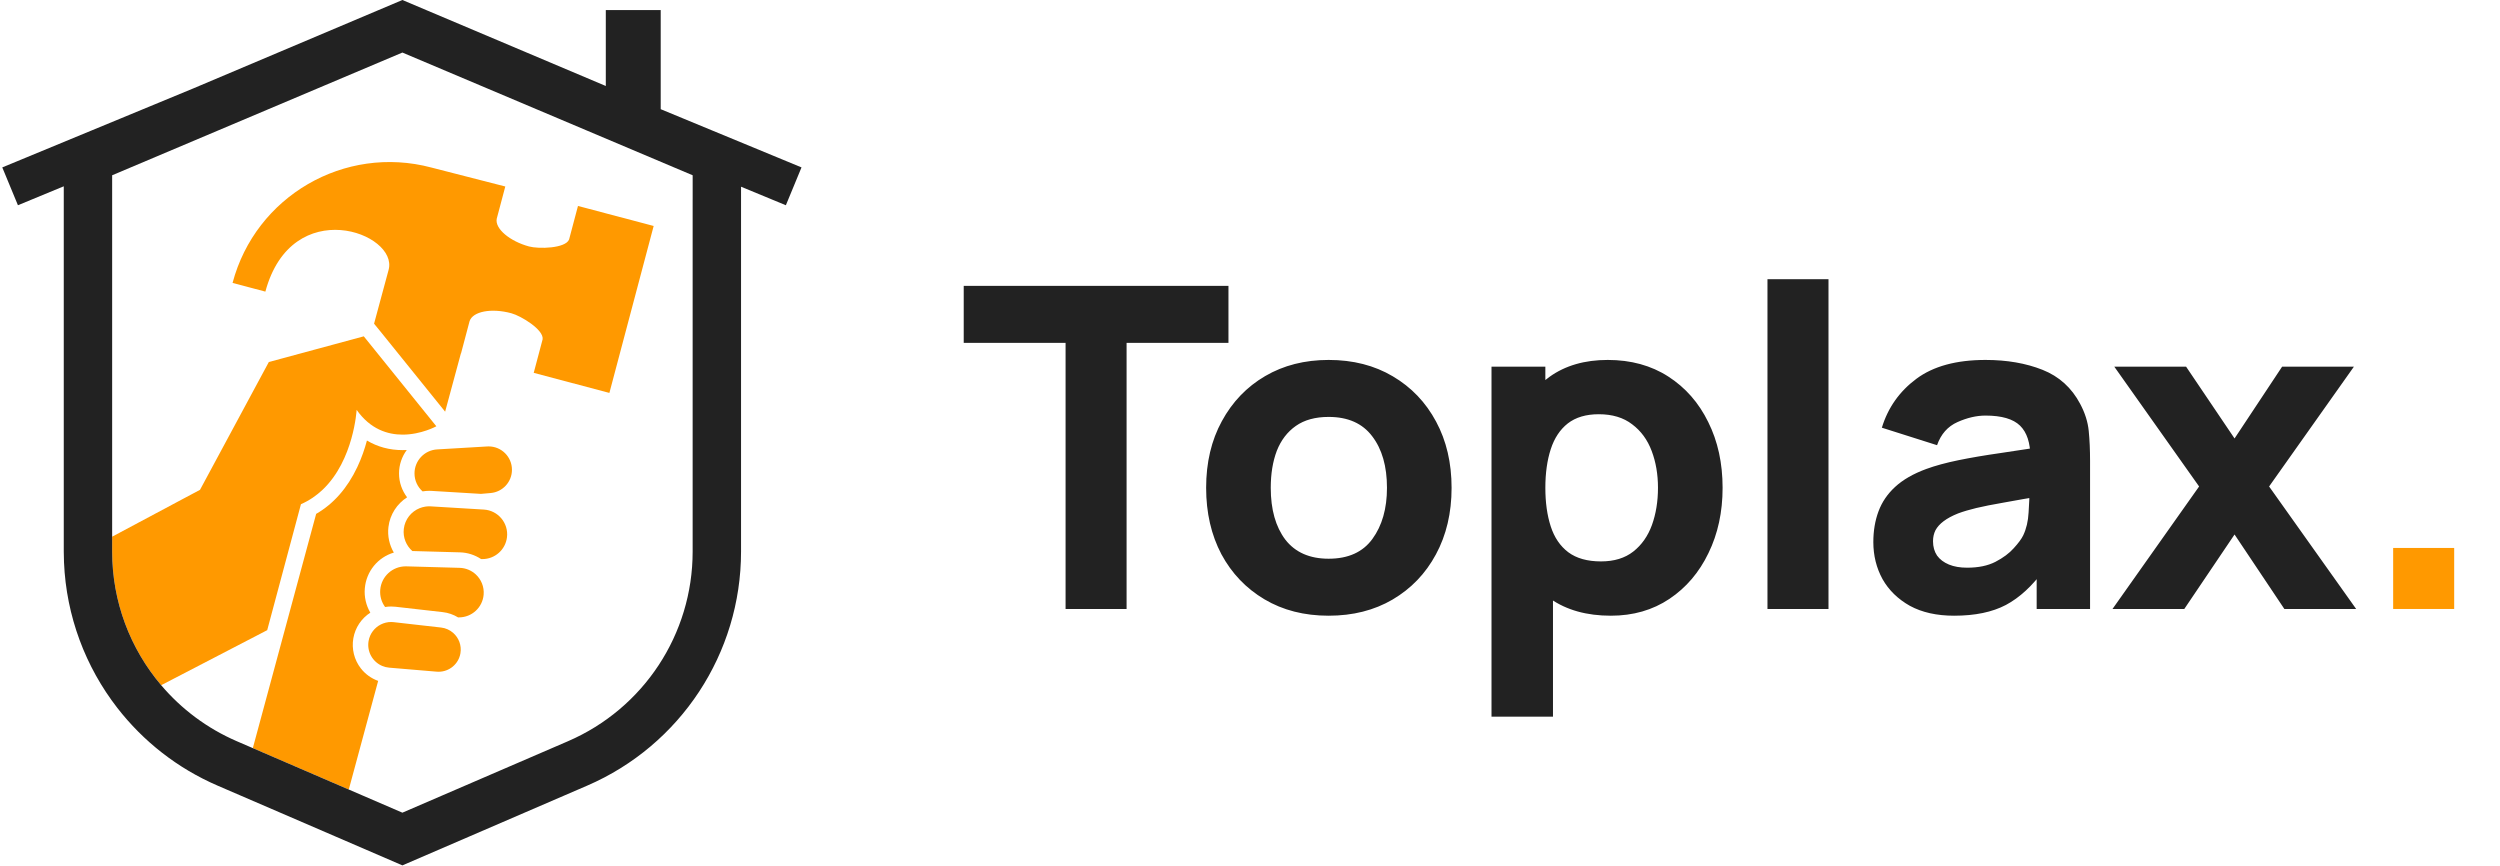
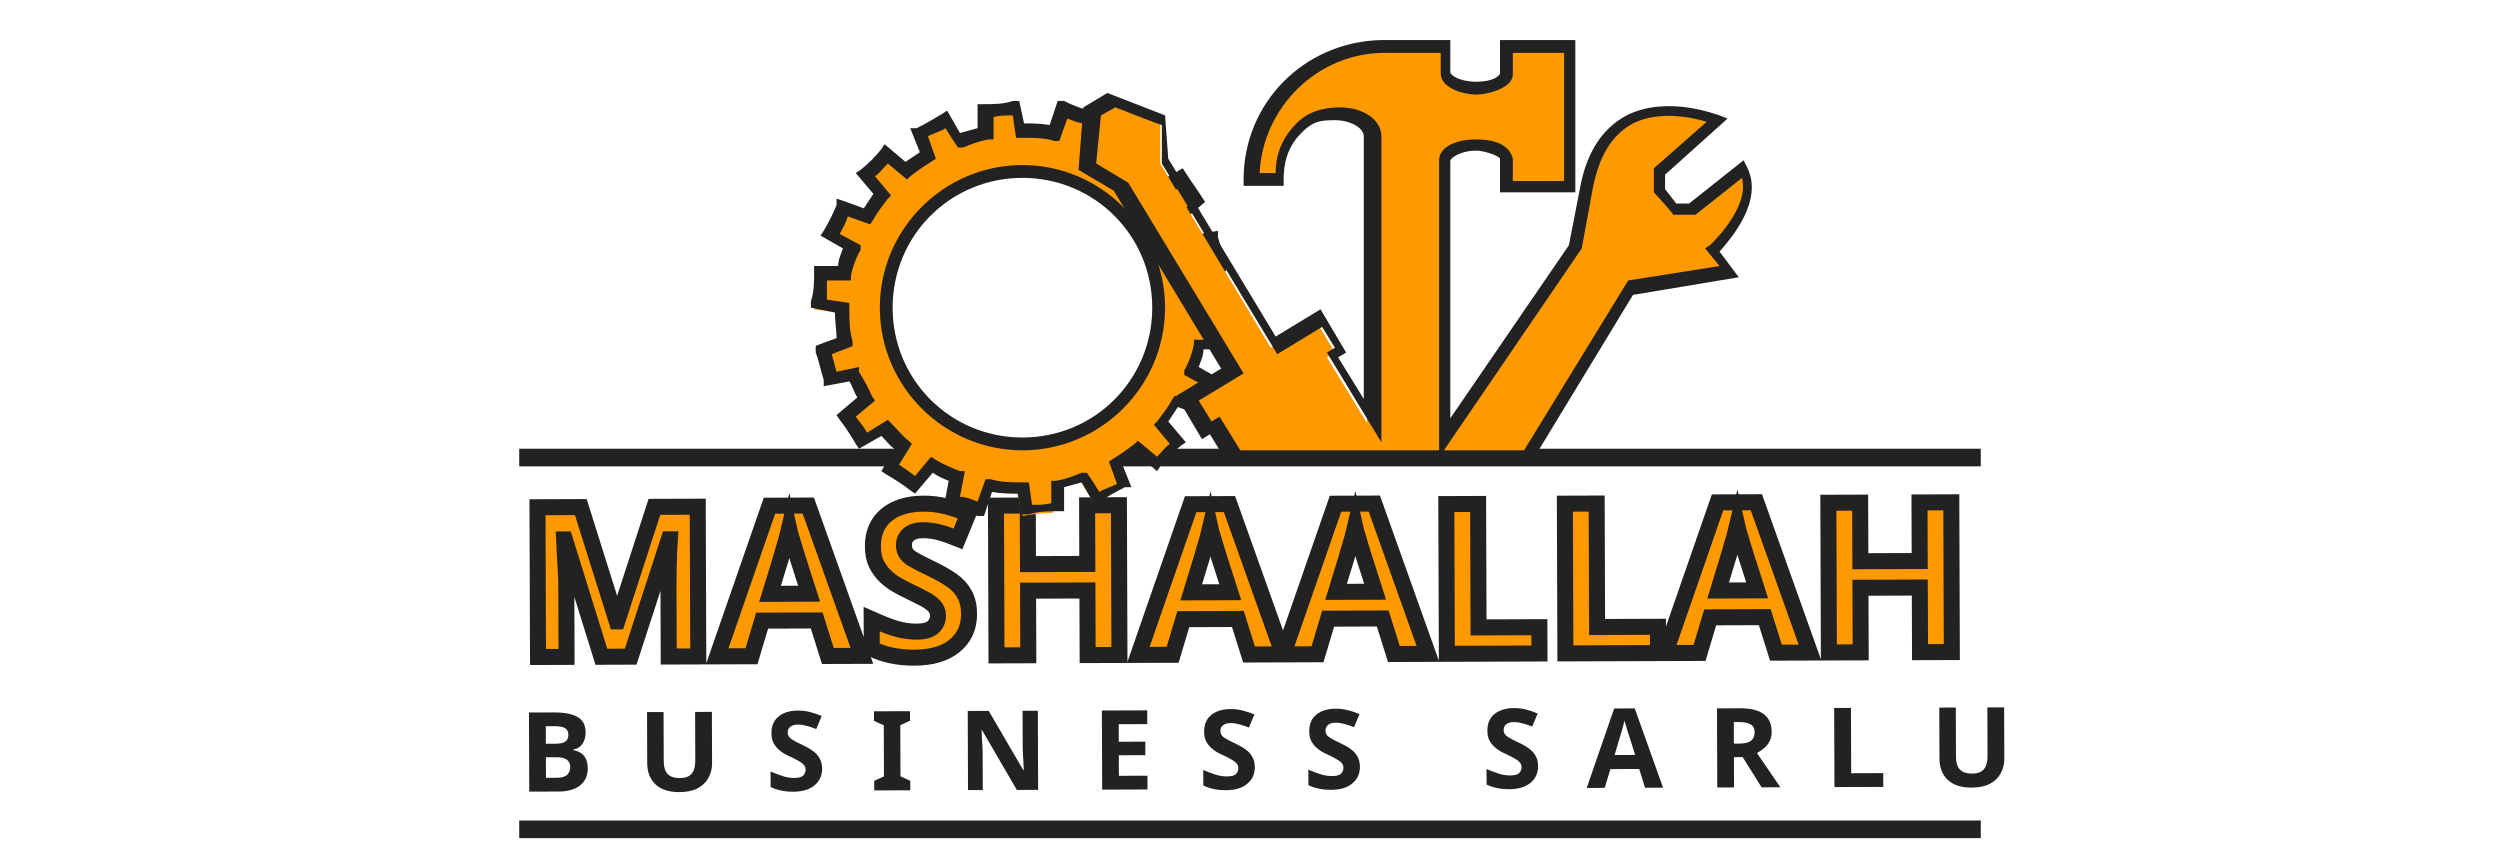
- <svg xmlns="http://www.w3.org/2000/svg" width="156" height="54" viewBox="0 0 156 54" fill="none">
-   <path d="M22.512 41.702C22.102 41.172 21.934 40.49 22.048 39.831C22.167 39.15 22.563 38.582 23.108 38.23C22.842 37.775 22.718 37.245 22.765 36.712C22.858 35.636 23.592 34.773 24.575 34.481C24.295 34.003 24.172 33.441 24.239 32.884C24.333 32.099 24.778 31.433 25.403 31.032C25.088 30.618 24.899 30.102 24.899 29.543C24.899 28.997 25.079 28.491 25.382 28.08C25.297 28.084 25.21 28.087 25.122 28.087C24.305 28.087 23.556 27.884 22.897 27.489C22.761 27.999 22.569 28.569 22.299 29.14C21.674 30.465 20.804 31.447 19.728 32.066L15.776 46.683L21.764 49.267L23.597 42.488C23.172 42.335 22.792 42.065 22.512 41.702Z" fill="#FF9900" />
-   <path d="M40.788 14.101L38.691 13.544L38.691 13.547L36.066 12.851L35.51 14.947C35.281 15.506 33.613 15.542 33.014 15.38C31.828 15.059 30.868 14.276 30.997 13.646L31.53 11.637L26.913 10.453C21.5 9.017 15.948 12.241 14.512 17.654L16.559 18.197C18.215 12.068 24.872 14.537 24.25 16.837L23.685 18.927L23.342 20.198L23.718 20.658L27.726 25.627L27.776 25.689L28.76 22.05L28.768 22.052L29.201 20.42L29.201 20.419L29.301 20.042C29.501 19.431 30.661 19.209 31.909 19.547C32.508 19.709 33.938 20.571 33.86 21.17L33.304 23.266L38.026 24.518L40.788 14.104L40.788 14.101Z" fill="#FF9900" />
-   <path d="M30.491 27.856C30.462 27.856 30.433 27.857 30.403 27.859C29.517 27.912 28.407 27.977 27.505 28.03C27.429 28.034 27.352 28.039 27.279 28.043C26.485 28.089 25.865 28.747 25.865 29.542C25.865 29.991 26.061 30.389 26.369 30.663C26.503 30.641 26.639 30.627 26.779 30.627C26.787 30.627 26.795 30.628 26.803 30.628C26.847 30.629 26.891 30.63 26.936 30.632C27.854 30.688 29.032 30.759 30.011 30.818L30.616 30.765C31.369 30.699 31.946 30.069 31.946 29.314C31.946 28.504 31.289 27.856 30.491 27.856Z" fill="#FF9900" />
-   <path d="M30.193 31.797C30.138 31.794 30.08 31.791 30.024 31.787C29.032 31.728 27.817 31.654 26.877 31.597C26.844 31.595 26.812 31.594 26.779 31.594C26.697 31.594 26.616 31.602 26.536 31.614C26.415 31.633 26.297 31.665 26.186 31.71C25.662 31.921 25.269 32.403 25.198 32.999C25.133 33.544 25.351 34.051 25.73 34.385C25.749 34.385 25.767 34.386 25.787 34.386C26.714 34.412 27.818 34.443 28.707 34.467C29.178 34.48 29.633 34.63 30.021 34.886L30.052 34.886C30.069 34.887 30.085 34.887 30.101 34.887C30.881 34.887 31.543 34.304 31.636 33.524C31.741 32.641 31.081 31.851 30.193 31.797Z" fill="#FF9900" />
-   <path d="M28.68 35.433C27.714 35.407 26.498 35.373 25.527 35.345C25.485 35.344 25.442 35.343 25.401 35.342C25.387 35.341 25.373 35.341 25.36 35.34C25.344 35.34 25.329 35.34 25.314 35.34C24.49 35.34 23.799 35.97 23.727 36.796C23.692 37.199 23.81 37.577 24.03 37.877C24.153 37.857 24.277 37.846 24.404 37.846C24.495 37.846 24.586 37.851 24.677 37.861C24.73 37.867 24.787 37.874 24.842 37.88C25.703 37.978 26.777 38.1 27.631 38.197C27.971 38.235 28.295 38.35 28.583 38.525H28.639C29.441 38.524 30.109 37.911 30.179 37.112C30.222 36.614 30.025 36.154 29.686 35.841C29.421 35.598 29.071 35.444 28.68 35.433Z" fill="#FF9900" />
-   <path d="M28.278 39.492C28.074 39.313 27.814 39.191 27.522 39.158C27.123 39.113 26.675 39.062 26.223 39.011C25.654 38.946 25.079 38.881 24.587 38.825C24.58 38.824 24.573 38.823 24.567 38.822C24.524 38.817 24.481 38.816 24.438 38.815C24.427 38.815 24.415 38.813 24.404 38.813C24.176 38.813 23.958 38.869 23.763 38.967C23.374 39.164 23.08 39.535 23 39.996C22.883 40.667 23.256 41.303 23.849 41.554C23.984 41.611 24.13 41.649 24.285 41.662L27.249 41.912C27.289 41.916 27.328 41.917 27.367 41.917C28.034 41.917 28.614 41.438 28.73 40.77C28.816 40.275 28.627 39.799 28.278 39.492Z" fill="#FF9900" />
-   <path d="M18.475 32.599L18.624 32.041L18.779 31.462C19.308 31.231 19.755 30.917 20.136 30.555C22.082 28.706 22.254 25.575 22.254 25.575C23.107 26.785 24.187 27.121 25.122 27.121C26.287 27.121 27.228 26.6 27.228 26.6L22.717 21.008L22.7 20.987L16.775 22.59L12.481 30.564L11.976 30.834L11.47 31.103L6.998 33.488V34.421C6.998 37.541 8.121 40.475 10.057 42.757L16.674 39.322L18.475 32.599Z" fill="#FF9900" />
-   <path d="M41.228 6.813V0.63H37.802V5.366L25.11 0L12.048 5.523L0.142 10.446L1.119 12.807L3.979 11.625V12.45V27.196V34.421C3.979 34.645 3.985 34.867 3.994 35.09C4.135 38.45 5.331 41.61 7.323 44.176C8.935 46.252 11.067 47.94 13.582 49.025L14.98 49.628L20.968 52.212L25.11 54L36.637 49.025C42.466 46.51 46.241 40.769 46.241 34.421V27.196V12.45V11.651L49.038 12.807L50.014 10.446L41.228 6.813ZM43.221 12.45V27.196V34.421C43.221 39.569 40.167 44.213 35.441 46.253L25.11 50.711L21.764 49.267L15.776 46.683L14.779 46.253C12.916 45.449 11.316 44.24 10.057 42.757C8.121 40.475 6.998 37.541 6.998 34.421V33.488V27.196V12.45V10.937L25.11 3.279L36.626 8.148L40.821 9.922V9.922L43.222 10.937V12.45H43.221Z" fill="#222222" />
-   <path d="M66.492 38V21.396H60.136V17.84H76.656V21.396H70.299V38H66.492ZM82.907 38.42C81.386 38.42 80.051 38.079 78.903 37.398C77.755 36.717 76.859 35.779 76.215 34.584C75.581 33.38 75.263 31.999 75.263 30.44C75.263 28.863 75.59 27.477 76.243 26.282C76.897 25.078 77.797 24.14 78.945 23.468C80.093 22.796 81.414 22.46 82.907 22.46C84.428 22.46 85.763 22.801 86.911 23.482C88.069 24.163 88.969 25.106 89.613 26.31C90.257 27.505 90.579 28.881 90.579 30.44C90.579 32.008 90.252 33.394 89.599 34.598C88.955 35.793 88.055 36.731 86.897 37.412C85.749 38.084 84.419 38.42 82.907 38.42ZM82.907 34.864C84.13 34.864 85.04 34.453 85.637 33.632C86.244 32.801 86.547 31.737 86.547 30.44C86.547 29.096 86.239 28.023 85.623 27.22C85.016 26.417 84.111 26.016 82.907 26.016C82.076 26.016 81.395 26.203 80.863 26.576C80.331 26.949 79.934 27.467 79.673 28.13C79.421 28.793 79.295 29.563 79.295 30.44C79.295 31.793 79.599 32.871 80.205 33.674C80.821 34.467 81.722 34.864 82.907 34.864ZM100.518 38.42C99.015 38.42 97.76 38.07 96.752 37.37C95.744 36.67 94.983 35.718 94.47 34.514C93.966 33.31 93.714 31.952 93.714 30.44C93.714 28.928 93.966 27.57 94.47 26.366C94.974 25.162 95.716 24.21 96.696 23.51C97.676 22.81 98.885 22.46 100.322 22.46C101.768 22.46 103.028 22.805 104.102 23.496C105.175 24.187 106.006 25.134 106.594 26.338C107.191 27.533 107.49 28.9 107.49 30.44C107.49 31.952 107.196 33.31 106.608 34.514C106.029 35.718 105.217 36.67 104.172 37.37C103.126 38.07 101.908 38.42 100.518 38.42ZM93.07 44.72V22.88H96.43V33.24H96.906V44.72H93.07ZM99.902 35.032C100.723 35.032 101.395 34.827 101.918 34.416C102.44 34.005 102.828 33.455 103.08 32.764C103.332 32.064 103.458 31.289 103.458 30.44C103.458 29.6 103.327 28.835 103.066 28.144C102.804 27.444 102.398 26.889 101.848 26.478C101.306 26.058 100.611 25.848 99.762 25.848C98.969 25.848 98.325 26.039 97.83 26.422C97.344 26.805 96.99 27.341 96.766 28.032C96.542 28.723 96.43 29.525 96.43 30.44C96.43 31.355 96.542 32.157 96.766 32.848C96.99 33.539 97.354 34.075 97.858 34.458C98.371 34.841 99.052 35.032 99.902 35.032ZM110.29 38V17.42H114.098V38H110.29ZM121.936 38.42C120.853 38.42 119.934 38.215 119.178 37.804C118.431 37.384 117.862 36.829 117.47 36.138C117.087 35.438 116.896 34.668 116.896 33.828C116.896 33.128 117.003 32.489 117.218 31.91C117.432 31.331 117.778 30.823 118.254 30.384C118.739 29.936 119.388 29.563 120.2 29.264C120.76 29.059 121.427 28.877 122.202 28.718C122.976 28.559 123.854 28.41 124.834 28.27C125.814 28.121 126.892 27.957 128.068 27.78L126.696 28.536C126.696 27.64 126.481 26.982 126.052 26.562C125.622 26.142 124.904 25.932 123.896 25.932C123.336 25.932 122.752 26.067 122.146 26.338C121.539 26.609 121.114 27.089 120.872 27.78L117.428 26.688C117.81 25.437 118.529 24.42 119.584 23.636C120.638 22.852 122.076 22.46 123.896 22.46C125.23 22.46 126.416 22.665 127.452 23.076C128.488 23.487 129.272 24.196 129.804 25.204C130.102 25.764 130.28 26.324 130.336 26.884C130.392 27.444 130.42 28.069 130.42 28.76V38H127.088V34.892L127.564 35.536C126.826 36.553 126.028 37.291 125.17 37.748C124.32 38.196 123.242 38.42 121.936 38.42ZM122.748 35.424C123.448 35.424 124.036 35.303 124.512 35.06C124.997 34.808 125.38 34.523 125.66 34.206C125.949 33.889 126.145 33.623 126.248 33.408C126.444 32.997 126.556 32.521 126.584 31.98C126.621 31.429 126.64 30.972 126.64 30.608L127.76 30.888C126.63 31.075 125.716 31.233 125.016 31.364C124.316 31.485 123.751 31.597 123.322 31.7C122.892 31.803 122.514 31.915 122.188 32.036C121.814 32.185 121.511 32.349 121.278 32.526C121.054 32.694 120.886 32.881 120.774 33.086C120.671 33.291 120.62 33.52 120.62 33.772C120.62 34.117 120.704 34.416 120.872 34.668C121.049 34.911 121.296 35.097 121.614 35.228C121.931 35.359 122.309 35.424 122.748 35.424ZM131.82 38L137.224 30.356L131.932 22.88H136.412L139.436 27.36L142.404 22.88H146.884L141.592 30.356L147.024 38H142.544L139.436 33.352L136.3 38H131.82Z" fill="#222222" />
-   <path d="M149.333 38V34.192H153.141V38H149.333Z" fill="#FF9900" />
+ <svg xmlns="http://www.w3.org/2000/svg" id="Calque_1" version="1.1" viewBox="0 0 156 54">
+   <defs>
+     <style>
+       .st0 {
+         font-family: Poppins-SemiBold, Poppins;
+         font-size: 6.9px;
+         font-weight: 600;
+         letter-spacing: .4em;
+       }
+ 
+       .st0, .st1 {
+         fill: #222;
+       }
+ 
+       .st2 {
+         font-family: Poppins-Black, Poppins;
+         font-size: 13.1px;
+         font-weight: 800;
+         letter-spacing: 0em;
+         stroke: #222;
+         stroke-miterlimit: 10;
+       }
+ 
+       .st2, .st3 {
+         fill: #f90;
+       }
+     </style>
+   </defs>
+   <text class="st2" transform="translate(32.4 41) rotate(-.2)">
+     <tspan x="0" y="0">MASHAALLAH</tspan>
+   </text>
+   <text class="st0" transform="translate(32.4 49.4) rotate(-.2)">
+     <tspan x="0" y="0">BUSINESS SARLU</tspan>
+   </text>
+   <rect class="st1" x="32.4" y="28" width="91.2" height="1.1" />
+   <rect class="st1" x="32.4" y="51.2" width="91.2" height="1.1" />
+   <g>
+     <path class="st3" d="M76.3,21.4c0-.6,0-1.3.2-1.9l-1.4-.2s0,0,0,0c0-.7,0-1.4-.2-2.1l1.4-.5c-.2-.6-.4-1.2-.5-1.8l-1.5.3c-.2-.5-.5-1-.7-1.5l1.2-1c-.4-.5-.8-1-1.1-1.5l-1.4.8c-.4-.4-.8-.8-1.2-1.2l.8-1.4c-.5-.3-1.1-.7-1.5-1.1l-1,1.2c-.5-.3-1-.5-1.5-.7l.3-1.5c-.6-.1-1.2-.3-1.8-.5l-.5,1.4c-.6-.1-1.3-.2-2-.2s0,0-.1,0l-.3-1.4c-.6.1-1.2.2-1.9.2v1.5c-.6.1-1.1.3-1.7.5l-.8-1.3c-.5.3-1.1.6-1.7.8l.5,1.5c-.5.3-.9.6-1.4,1l-1.2-1c-.4.5-.8.9-1.3,1.3l1,1.2c-.4.4-.7.9-1,1.4l-1.5-.5c-.2.6-.5,1.2-.8,1.7l1.3.8c-.2.5-.4,1.1-.5,1.7h-1.5c0,.6,0,1.2-.2,1.9l1.4.2s0,0,0,0c0,.7,0,1.4.2,2.1l-1.4.5c.2.6.4,1.2.5,1.8l1.5-.3c.2.5.5,1,.7,1.5l-1.2,1c.4.5.8,1,1.1,1.5l1.4-.8c.4.4.8.8,1.2,1.2l-.8,1.4c.5.3,1.1.7,1.5,1.1l1-1.2c.5.3,1,.5,1.5.7l-.3,1.5c.6.1,1.2.3,1.8.5l.5-1.4c.7.1,1.3.2,2,.2s0,0,.1,0l.3,1.4c.6-.1,1.2-.2,1.9-.2v-1.5c.6-.1,1.1-.3,1.7-.5l.8,1.3c.5-.3,1.1-.6,1.7-.8l-.5-1.5c.5-.3.9-.6,1.4-1l1.2,1c.4-.5.8-.9,1.3-1.3l-1-1.2c.4-.4.7-.9,1-1.4l1.5.5c.2-.6.5-1.1.8-1.7l-1.3-.8c.2-.5.4-1.1.5-1.7h1.5ZM55.3,19.2c0-4.7,3.8-8.5,8.5-8.5s8.5,3.8,8.5,8.5-3.8,8.5-8.5,8.5-8.5-3.8-8.5-8.5Z" />
+     <path class="st1" d="M63.8,32.3l-.3-1.5c-.5,0-1,0-1.6-.1l-.5,1.5h-.4c-.6-.3-1.1-.5-1.7-.6h-.4c0,0,.3-1.6.3-1.6-.3-.1-.7-.3-1-.5l-1.1,1.3-.3-.2c-.5-.4-1-.7-1.5-1l-.3-.2.8-1.4c-.3-.2-.5-.5-.8-.8l-1.4.8-.2-.3c-.3-.5-.6-1-1-1.5l-.2-.3,1.3-1.1c-.2-.3-.3-.7-.5-1l-1.6.3v-.4c-.2-.6-.3-1.2-.5-1.7v-.4c-.1,0,1.3-.5,1.3-.5,0-.5-.1-1-.1-1.6l-1.5-.3v-.4c.2-.6.2-1.2.2-1.8v-.4h1.5c0-.4.2-.8.3-1.1l-1.4-.8.2-.3c.3-.5.6-1.1.8-1.6v-.4c.1,0,1.7.6,1.7.6.2-.3.4-.6.6-.9l-1.1-1.3.3-.2c.5-.4.9-.8,1.3-1.3l.2-.3,1.3,1.1c.3-.2.6-.4.9-.6l-.6-1.5h.4c.6-.3,1.1-.6,1.6-.9l.3-.2.8,1.4c.4-.1.7-.2,1.1-.3v-1.5s.4,0,.4,0c.6,0,1.2,0,1.8-.2h.4c0,0,.3,1.4.3,1.4.5,0,1,0,1.6.1l.5-1.5h.4c.6.3,1.1.5,1.7.6h.4c0,0-.3,1.6-.3,1.6.3.1.7.3,1,.5l1.1-1.3.3.2c.5.4,1,.7,1.5,1l.3.2-.8,1.4c.3.2.5.5.8.8l1.4-.8.2.3c.3.5.7,1,1,1.5l.2.3-1.3,1.1c.2.3.3.7.5,1l1.6-.3v.4c.2.6.3,1.2.5,1.7v.4c.1,0-1.3.5-1.3.5,0,.5.1,1,.1,1.5l1.5.3v.4c-.2.6-.2,1.2-.2,1.8v.4s-1.5,0-1.5,0c0,.4-.2.8-.3,1.1l1.4.8-.2.3c-.3.5-.6,1.1-.8,1.6v.4c-.1,0-1.7-.6-1.7-.6-.2.3-.4.6-.6.9l1.1,1.3-.3.2c-.5.4-.9.8-1.3,1.3l-.2.3-1.3-1.1c-.3.2-.6.4-.9.6l.6,1.5h-.4c-.6.3-1.1.6-1.6.9l-.3.2-.8-1.4c-.4.1-.7.2-1.1.3v1.5s-.4,0-.4,0c-.6,0-1.2,0-1.8.2h-.4ZM64.2,30.1l.2,1.4c.4,0,.8,0,1.2-.1v-1.4s.3,0,.3,0c.6-.1,1.1-.3,1.6-.5h.3c0-.1.8,1.2.8,1.2.3-.2.7-.3,1.1-.5l-.5-1.4.3-.2c.5-.3.9-.6,1.3-.9l.2-.2,1.2,1c.3-.3.5-.6.8-.8l-1-1.2.2-.2c.3-.4.7-.9.9-1.3l.2-.3,1.4.5c.1-.4.3-.7.5-1.1l-1.3-.7v-.3c.3-.5.5-1.1.6-1.6v-.3c0,0,1.5,0,1.5,0,0-.4,0-.8.1-1.2l-1.4-.2v-.4c0-.7,0-1.3-.2-2v-.3c0,0,1.3-.5,1.3-.5-.1-.4-.2-.7-.3-1.1l-1.4.3v-.3c-.3-.5-.6-1-.8-1.5l-.2-.3,1.2-1c-.2-.3-.5-.6-.7-1l-1.3.8-.2-.2c-.4-.4-.7-.8-1.1-1.1l-.2-.2.8-1.3c-.3-.2-.7-.4-1-.7l-1,1.2-.3-.2c-.5-.3-1-.5-1.5-.7h-.3c0-.1.2-1.6.2-1.6-.4,0-.8-.2-1.1-.3l-.5,1.4h-.3c-.6-.2-1.3-.2-1.9-.2h-.5s-.2-1.4-.2-1.4c-.4,0-.8,0-1.2.1v1.4s-.3,0-.3,0c-.6.1-1.1.3-1.6.5h-.3c0,.1-.8-1.2-.8-1.2-.3.2-.7.3-1.1.5l.5,1.4-.3.2c-.5.3-.9.6-1.3.9l-.2.2-1.2-1c-.3.3-.5.6-.8.8l1,1.2-.2.2c-.3.4-.7.9-.9,1.3l-.2.3-1.4-.5c-.1.4-.3.7-.5,1.1l1.3.7v.3c-.3.5-.5,1.1-.6,1.6v.3h-1.5c0,.4,0,.8,0,1.2l1.4.2v.4c0,.7,0,1.3.2,2v.3c0,0-1.3.5-1.3.5.1.4.2.7.3,1.1l1.4-.3v.3c.3.5.6,1,.8,1.5l.2.3-1.2,1c.2.3.5.6.7,1l1.3-.8.2.2c.4.4.7.8,1.1,1.1l.2.2-.8,1.3c.3.2.6.4,1,.7l1-1.2.3.2c.5.3,1,.5,1.5.7h.3c0,.1-.3,1.6-.3,1.6.4,0,.8.2,1.1.3l.5-1.4h.3c.7.2,1.3.2,2,.2h.4ZM63.8,28.1c-4.9,0-8.9-4-8.9-8.9s4-8.9,8.9-8.9,8.9,4,8.9,8.9-4,8.9-8.9,8.9ZM63.8,11.1c-4.5,0-8.1,3.6-8.1,8.1s3.6,8.1,8.1,8.1,8.1-3.6,8.1-8.1-3.6-8.1-8.1-8.1Z" />
+   </g>
+   <g>
+     <path class="st3" d="M108.8,10.5l-3.2,2.6c-.4,0-.7,0-1.1,0l-1-1.1c0-.5,0-.7,0-1.2l3.6-3.2s-6.8-3-8.2,4.2l-.7,3.7-8.1,11.9v-15.6h0s0-1.4,0-1.4h0s0-.3,0-.3c0-.5.9-.9,1.9-.9s1.8.4,1.9.9v1.8s4,0,4,0V2.9h0s-1.8,0-1.8,0h0s-2.2,0-2.2,0v1.8c0,.5-1.4.9-1.9.9-1,0-1.9-.4-2-.9v-1.7s-3.9,0-3.9,0c-4.6,0-8.2,3.7-8.2,8.3h1.7c0-5.2,5.7-4.6,5.7-2.7v17.8l-2.5-4.1.5-.3-1.2-2-2.8,1.7-6.9-11.5v-2.5c-.1,0-3.3-1.2-3.3-1.2l-1.2.7-.3,3.4,2.1,1.2,6.9,11.5-2.8,1.7,1.2,2,.5-.3,1.2,1.9h10s2.4,0,2.4,0h0s6,0,6,0h0s6.5-10.6,6.5-10.6l6.2-1-1-1.3s3.1-2.8,1.9-5.1Z" />
+     <path class="st1" d="M95.5,28.9h-18.9l-1.1-1.8-.5.3-1.6-2.7,2.8-1.7-6.7-11.1-2.2-1.3.3-3.9,1.5-.9,3.6,1.4.2,2.7,6.7,11.1,2.8-1.7,1.6,2.7-.5.3,1.6,2.6V8.5c0-.5-.8-1-1.8-1s-1.4.1-2.1.8c-.7.7-1.1,1.6-1.1,2.9v.4h-2.5s0-.4,0-.4c0-4.8,3.8-8.6,8.6-8.7h4.3c0,0,0,2,0,2,0,.2.6.6,1.6.6s1.4-.3,1.5-.5v-2.1s4.7,0,4.7,0v9.5s-4.7,0-4.7,0v-2.1c-.1-.2-1-.5-1.5-.5-.9,0-1.5.4-1.6.6v2.1s0,0,0,0v14l7.4-10.8.7-3.6c.4-2.2,1.4-3.7,2.9-4.5,2.6-1.3,5.7,0,5.8,0l.5.2-3.9,3.5v.9s.7.9.7.9h.8c0,0,3.4-2.7,3.4-2.7l.2.4c1.1,2.1-1,4.5-1.7,5.3l1.2,1.6-6.6,1.1-6.5,10.7ZM90,28.1h5.1l6.5-10.6,5.7-.9-.9-1.1.3-.2s2.5-2.3,2-4.2l-2.9,2.3h-1.4c0-.1-1.2-1.4-1.2-1.4v-1.5c0,0,3.3-2.9,3.3-2.9-1-.3-3-.7-4.6.1-1.3.7-2.1,2-2.5,4l-.7,3.8-8.6,12.6ZM77.1,28.1h12.7V10c0-.8,1-1.3,2.3-1.3s2.1.4,2.3,1.2h0s0,1.4,0,1.4h3.2s0-8,0-8h-3.2s0,1.4,0,1.4h0c-.1.9-1.8,1.2-2.2,1.2-1.1,0-2.3-.5-2.3-1.3v-1.3s-3.5,0-3.5,0c-4.2,0-7.6,3.4-7.8,7.5h1c0-1.3.5-2.3,1.3-3.1.7-.7,1.6-1,2.7-1,1.5,0,2.6.8,2.6,1.8v19.1l-3.4-5.6.5-.3-.8-1.3-2.8,1.7-7.2-11.9v-2.4c-.1,0-2.9-1.1-2.9-1.1l-.9.5-.3,3,2,1.2,7.2,11.9-2.8,1.7.8,1.3.5-.3,1.3,2.1Z" />
+   </g>
</svg>
